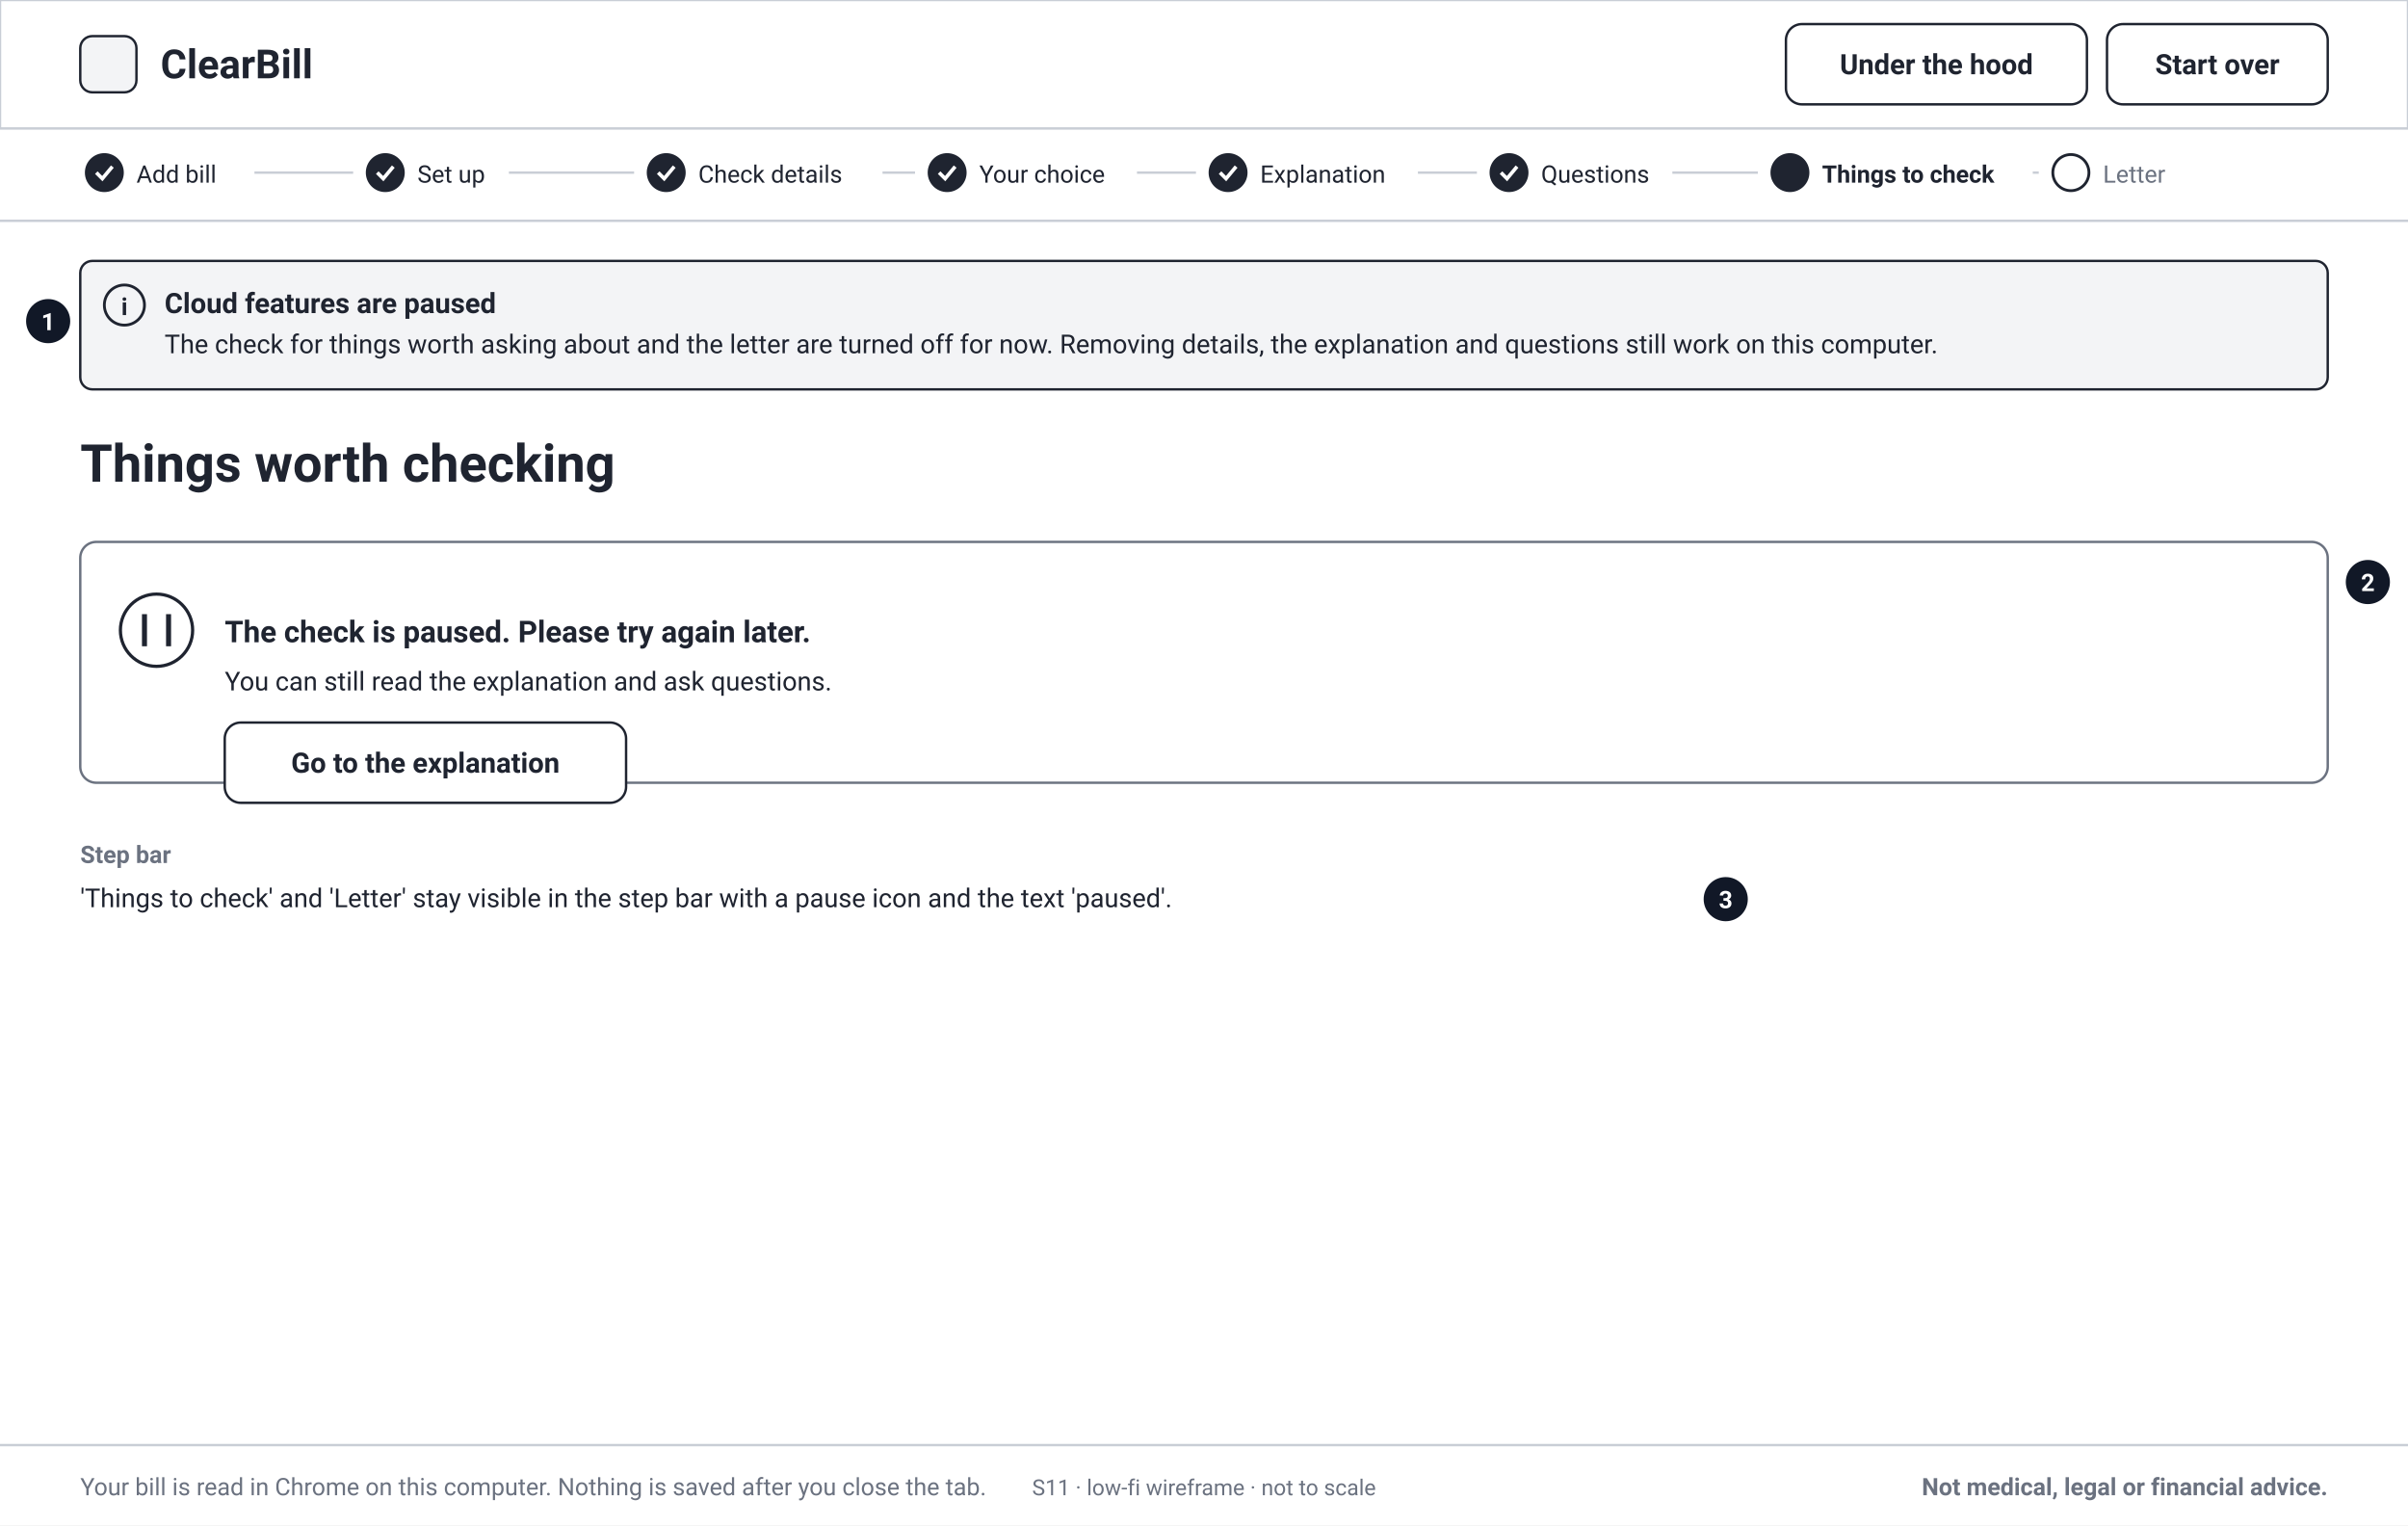
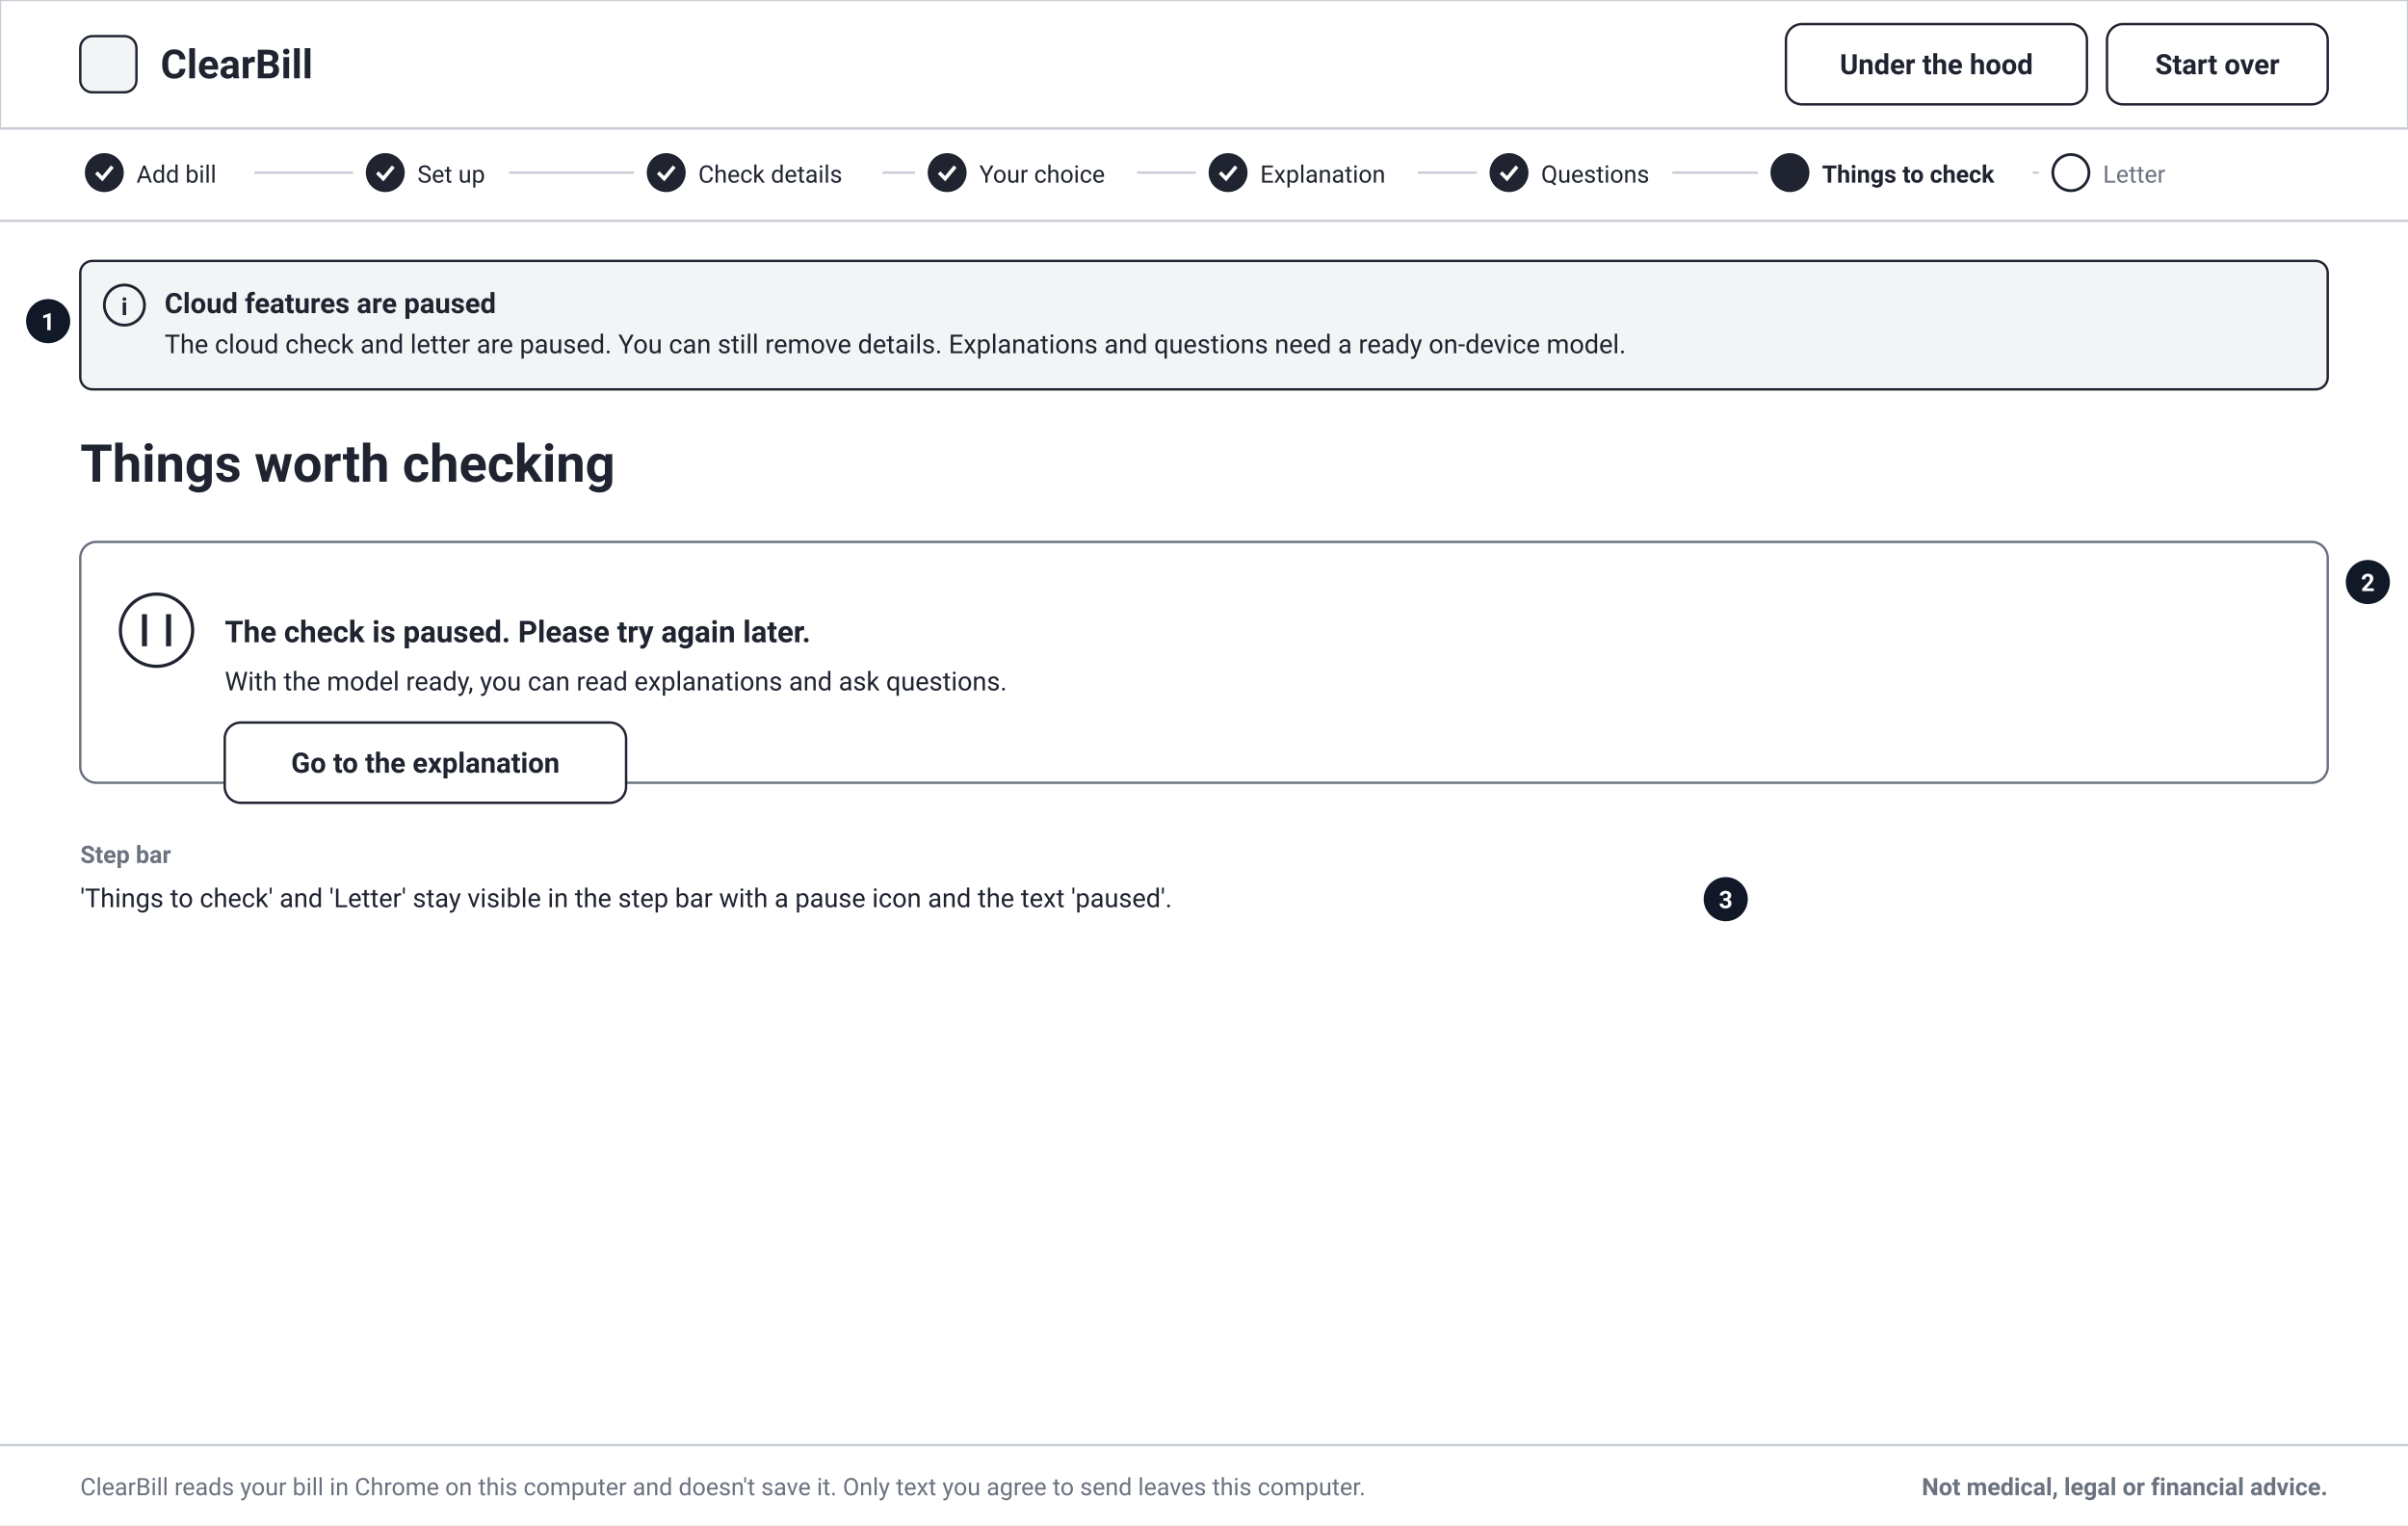
<svg xmlns="http://www.w3.org/2000/svg" width="1200" height="760" viewBox="0 0 1200 760" role="img" aria-labelledby="t-S11 d-S11" font-family="system-ui, -apple-system, Segoe UI, Roboto, sans-serif">
  <rect width="1200" height="760" fill="#FFFFFF" />
  <rect x="0" y="0" width="1200" height="64" rx="0" fill="#FFFFFF" stroke="#C9CED6" stroke-width="1.2" />
  <rect x="40" y="18" width="28" height="28" rx="6" fill="#F3F4F6" stroke="#1F2430" stroke-width="1.2" />
  <text x="80" y="39" font-size="20" font-weight="700" fill="#1F2430" text-anchor="start">ClearBill</text>
  <rect x="890" y="12" width="150" height="40" rx="8" fill="#FFFFFF" stroke="#1F2430" stroke-width="1.2" />
  <text x="965.0" y="37" font-size="14" font-weight="600" fill="#1F2430" text-anchor="middle">Under the hood</text>
  <rect x="1050" y="12" width="110" height="40" rx="8" fill="#FFFFFF" stroke="#1F2430" stroke-width="1.2" />
  <text x="1105.0" y="37" font-size="14" font-weight="600" fill="#1F2430" text-anchor="middle">Start over</text>
  <circle cx="52.0" cy="86" r="9" fill="#1F2430" stroke="#1F2430" stroke-width="1.4" />
  <path d="M48.0 86 l3 3 l5 -6" fill="none" stroke="#FFFFFF" stroke-width="1.8" />
  <text x="68.0" y="91" font-size="12" font-weight="400" fill="#1F2430" text-anchor="start">Add bill</text>
  <line x1="126.8" y1="86" x2="176.0" y2="86" stroke="#C9CED6" stroke-width="1.2" />
  <circle cx="192.0" cy="86" r="9" fill="#1F2430" stroke="#1F2430" stroke-width="1.4" />
  <path d="M188.0 86 l3 3 l5 -6" fill="none" stroke="#FFFFFF" stroke-width="1.8" />
  <text x="208.0" y="91" font-size="12" font-weight="400" fill="#1F2430" text-anchor="start">Set up</text>
  <line x1="253.6" y1="86" x2="316.0" y2="86" stroke="#C9CED6" stroke-width="1.2" />
  <circle cx="332.0" cy="86" r="9" fill="#1F2430" stroke="#1F2430" stroke-width="1.4" />
  <path d="M328.0 86 l3 3 l5 -6" fill="none" stroke="#FFFFFF" stroke-width="1.8" />
  <text x="348.0" y="91" font-size="12" font-weight="400" fill="#1F2430" text-anchor="start">Check details</text>
  <line x1="439.8" y1="86" x2="456.0" y2="86" stroke="#C9CED6" stroke-width="1.2" />
  <circle cx="472.0" cy="86" r="9" fill="#1F2430" stroke="#1F2430" stroke-width="1.4" />
  <path d="M468.0 86 l3 3 l5 -6" fill="none" stroke="#FFFFFF" stroke-width="1.8" />
  <text x="488.0" y="91" font-size="12" font-weight="400" fill="#1F2430" text-anchor="start">Your choice</text>
  <line x1="566.6" y1="86" x2="596.0" y2="86" stroke="#C9CED6" stroke-width="1.2" />
  <circle cx="612.0" cy="86" r="9" fill="#1F2430" stroke="#1F2430" stroke-width="1.4" />
  <path d="M608.0 86 l3 3 l5 -6" fill="none" stroke="#FFFFFF" stroke-width="1.8" />
  <text x="628.0" y="91" font-size="12" font-weight="400" fill="#1F2430" text-anchor="start">Explanation</text>
  <line x1="706.6" y1="86" x2="736.0" y2="86" stroke="#C9CED6" stroke-width="1.2" />
  <circle cx="752.0" cy="86" r="9" fill="#1F2430" stroke="#1F2430" stroke-width="1.4" />
  <path d="M748.0 86 l3 3 l5 -6" fill="none" stroke="#FFFFFF" stroke-width="1.8" />
  <text x="768.0" y="91" font-size="12" font-weight="400" fill="#1F2430" text-anchor="start">Questions</text>
  <line x1="833.4" y1="86" x2="876.0" y2="86" stroke="#C9CED6" stroke-width="1.2" />
  <circle cx="892.0" cy="86" r="9" fill="#1F2430" stroke="#1F2430" stroke-width="1.4" />
  <text x="908.0" y="91" font-size="12" font-weight="700" fill="#1F2430" text-anchor="start">Things to check</text>
  <line x1="1013.0" y1="86" x2="1016.0" y2="86" stroke="#C9CED6" stroke-width="1.2" />
  <circle cx="1032.0" cy="86" r="9" fill="#FFFFFF" stroke="#1F2430" stroke-width="1.4" />
  <text x="1048.0" y="91" font-size="12" font-weight="400" fill="#6B7280" text-anchor="start">Letter</text>
  <line x1="0" y1="110" x2="1200" y2="110" stroke="#C9CED6" stroke-width="1.2" />
  <line x1="0" y1="720" x2="1200" y2="720" stroke="#C9CED6" stroke-width="1.2" />
-   <text x="40" y="745" font-size="12" font-weight="400" fill="#6B7280" text-anchor="start">Your bill is read in Chrome on this computer. Nothing is saved after you close the tab.</text>
+   <text x="40" y="745" font-size="12" font-weight="400" fill="#6B7280" text-anchor="start">ClearBill reads your bill in Chrome on this computer and doesn't save it. Only text you agree to send leaves this computer.</text>
  <text x="1160" y="745" font-size="12" font-weight="600" fill="#6B7280" text-anchor="end">Not medical, legal or financial advice.</text>
  <rect x="40" y="130" width="1120" height="64" rx="6" fill="#F3F4F6" stroke="#1F2430" stroke-width="1.2" />
  <circle cx="62" cy="152" r="10" fill="none" stroke="#1F2430" stroke-width="1.4" />
  <text x="62" y="157" font-size="12" font-weight="700" fill="#1F2430" text-anchor="middle">i</text>
  <text x="82" y="156" font-size="14" font-weight="700" fill="#1F2430" text-anchor="start">Cloud features are paused</text>
-   <text x="82" y="176" font-size="13" font-weight="400" fill="#1F2430" text-anchor="start">The check for things worth asking about and the letter are turned off for now. Removing details, the explanation and questions still work on this computer.</text>
+   <text x="82" y="176" font-size="13" font-weight="400" fill="#1F2430" text-anchor="start">The cloud check and letter are paused. You can still remove details. Explanations and questions need a ready on-device model.</text>
  <circle cx="24" cy="160" r="11" fill="#111827" />
  <text x="24" y="164.5" font-size="12" font-weight="700" fill="#FFFFFF" text-anchor="middle">1</text>
  <text x="40" y="240" font-size="26" font-weight="700" fill="#1F2430" text-anchor="start">Things worth checking</text>
  <rect x="40" y="270" width="1120" height="120" rx="8" fill="#FFFFFF" stroke="#6B7280" stroke-width="1.2" />
  <rect x="60" y="296" width="36" height="36" rx="18" fill="none" stroke="#1F2430" stroke-width="1.6" />
  <path d="M72 306 v16 M84 306 v16" stroke="#1F2430" stroke-width="2.5" />
  <text x="112" y="320" font-size="15" font-weight="700" fill="#1F2430" text-anchor="start">The check is paused. Please try again later.</text>
-   <text x="112" y="344" font-size="13" font-weight="400" fill="#1F2430" text-anchor="start">You can still read the explanation and ask questions.</text>
+   <text x="112" y="344" font-size="13" font-weight="400" fill="#1F2430" text-anchor="start">With the model ready, you can read explanations and ask questions.</text>
  <circle cx="1180" cy="290" r="11" fill="#111827" />
  <text x="1180" y="294.5" font-size="12" font-weight="700" fill="#FFFFFF" text-anchor="middle">2</text>
  <rect x="112" y="360" width="200" height="40" rx="8" fill="#FFFFFF" stroke="#1F2430" stroke-width="1.2" />
  <text x="212.0" y="385" font-size="14" font-weight="600" fill="#1F2430" text-anchor="middle">Go to the explanation</text>
  <text x="40" y="430" font-size="12" font-weight="700" fill="#6B7280" text-anchor="start">Step bar</text>
  <text x="40" y="452" font-size="13" font-weight="400" fill="#1F2430" text-anchor="start">'Things to check' and 'Letter' stay visible in the step bar with a pause icon and the text 'paused'.</text>
  <circle cx="860" cy="448" r="11" fill="#111827" />
  <text x="860" y="452.5" font-size="12" font-weight="700" fill="#FFFFFF" text-anchor="middle">3</text>
-   <text x="600.0" y="745" font-size="11" fill="#6B7280" text-anchor="middle">S11 · low-fi wireframe · not to scale</text>
</svg>
